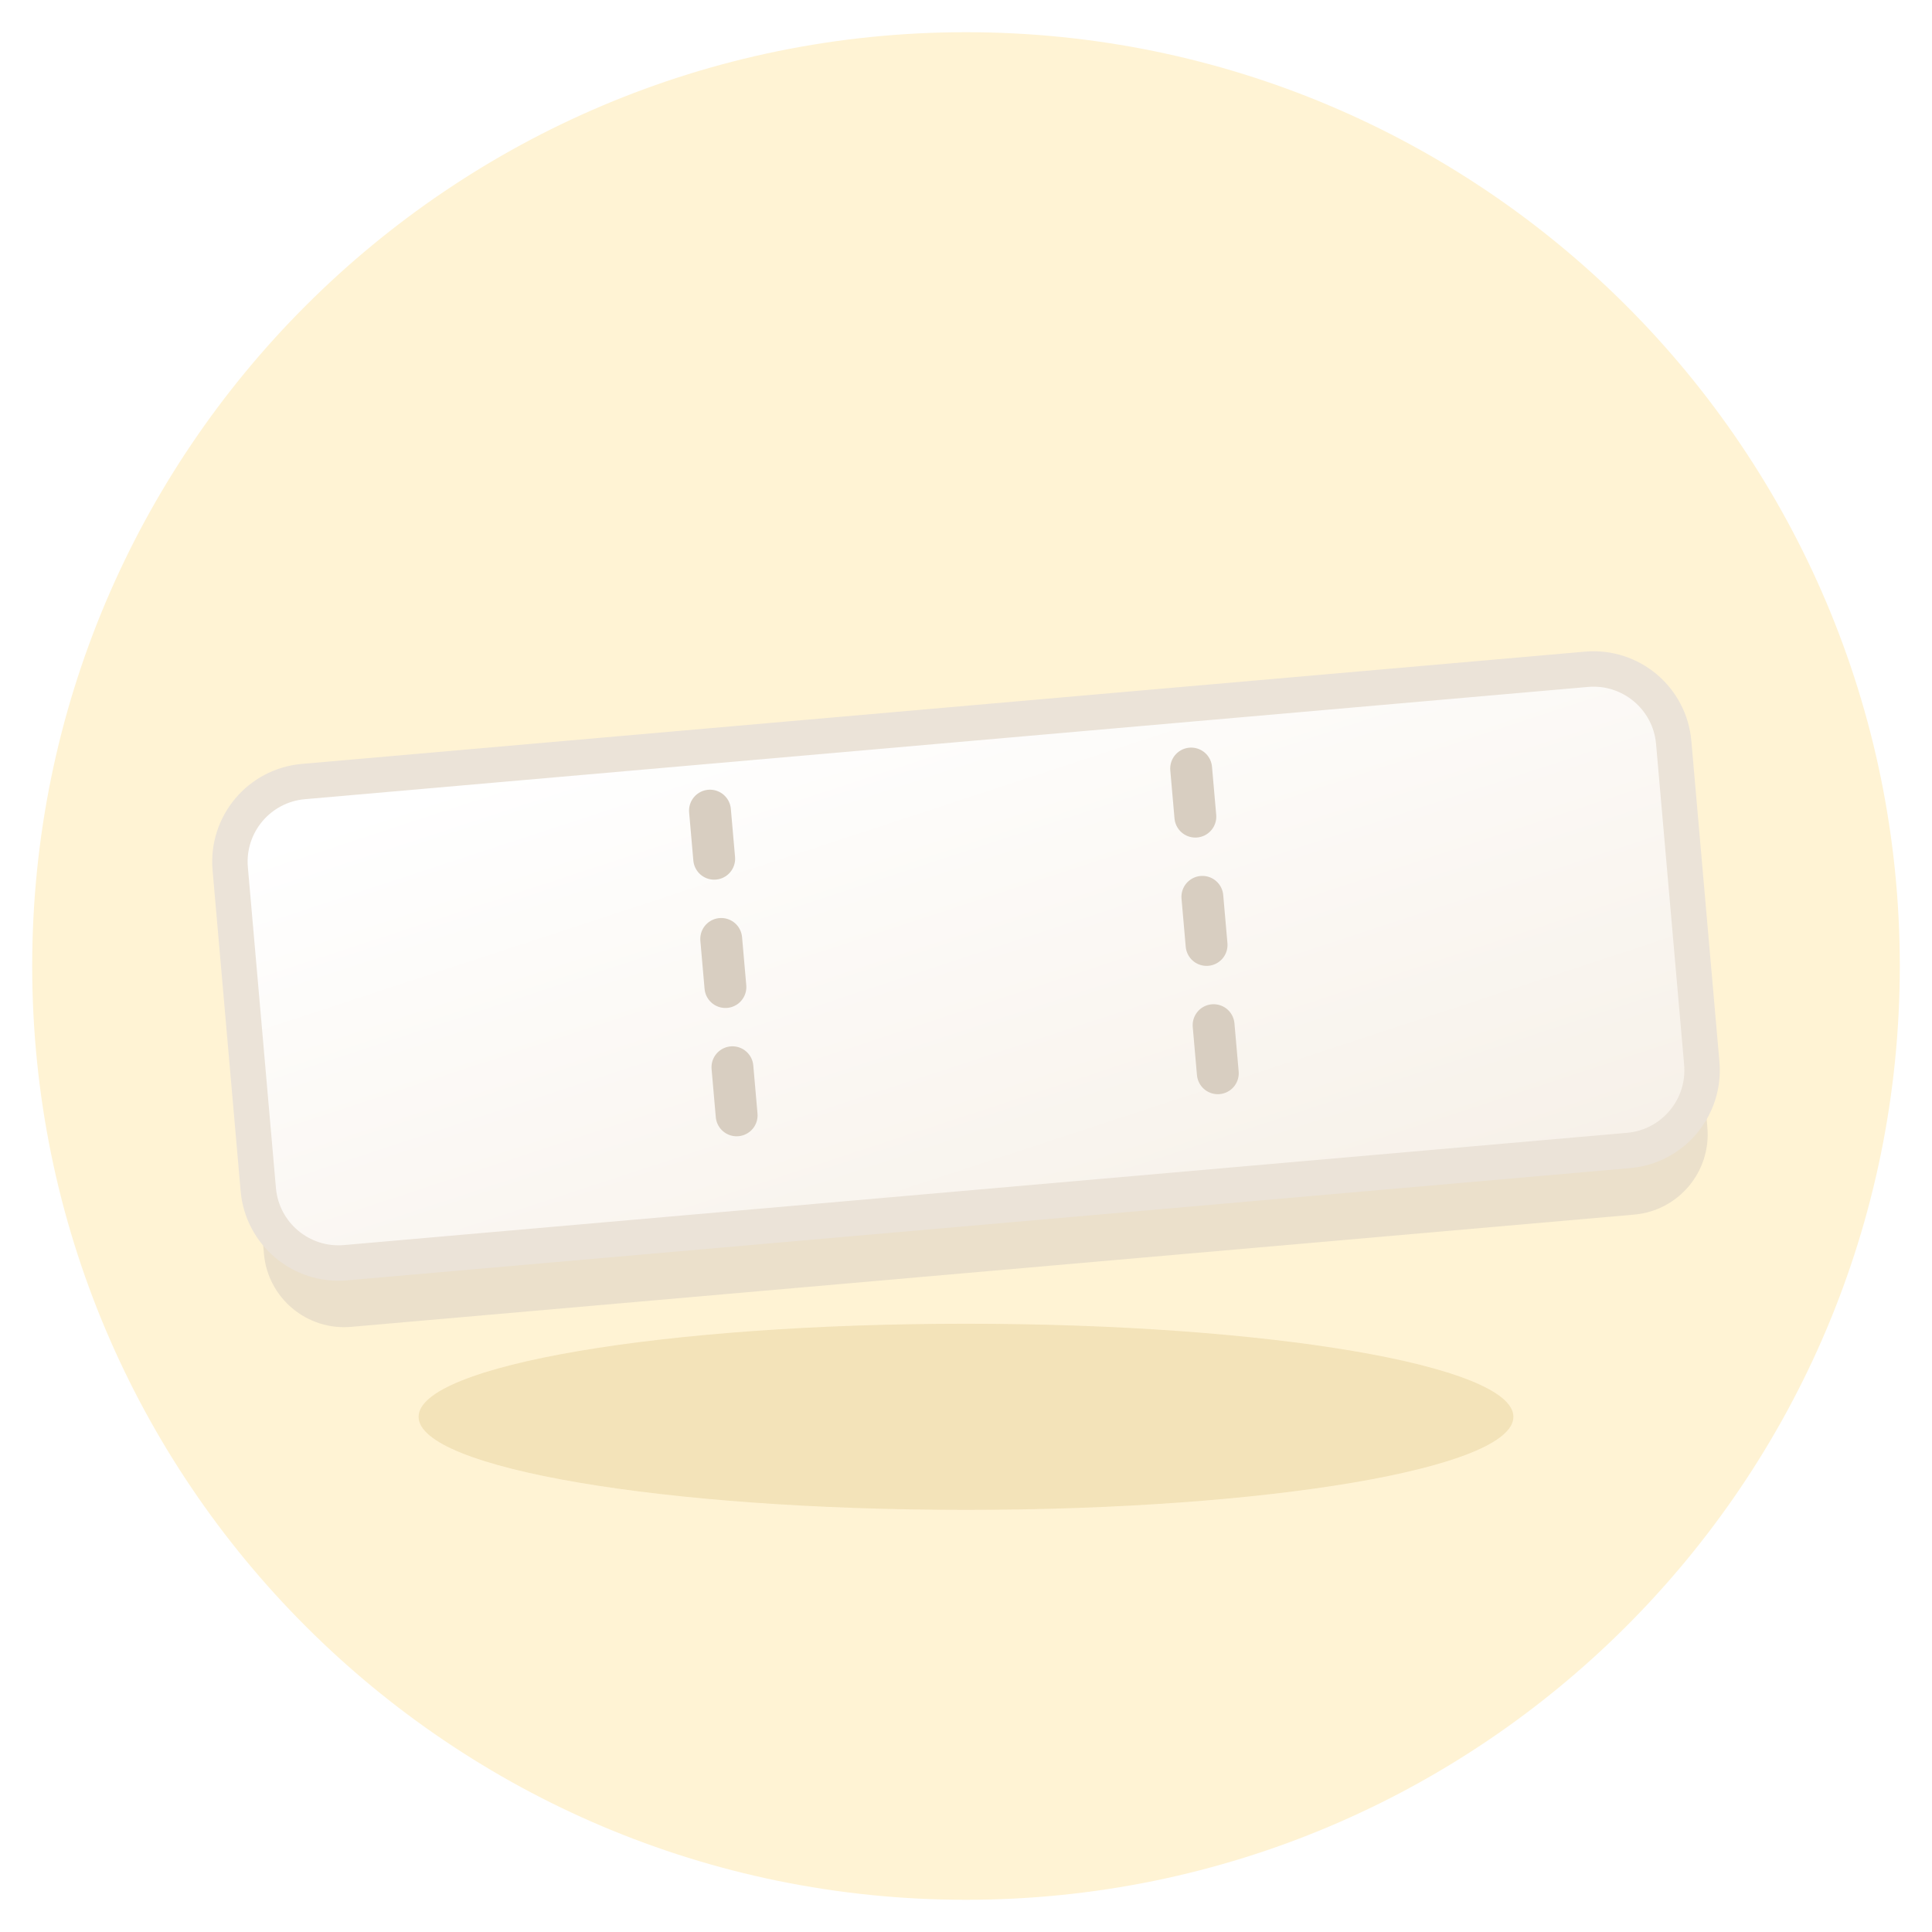
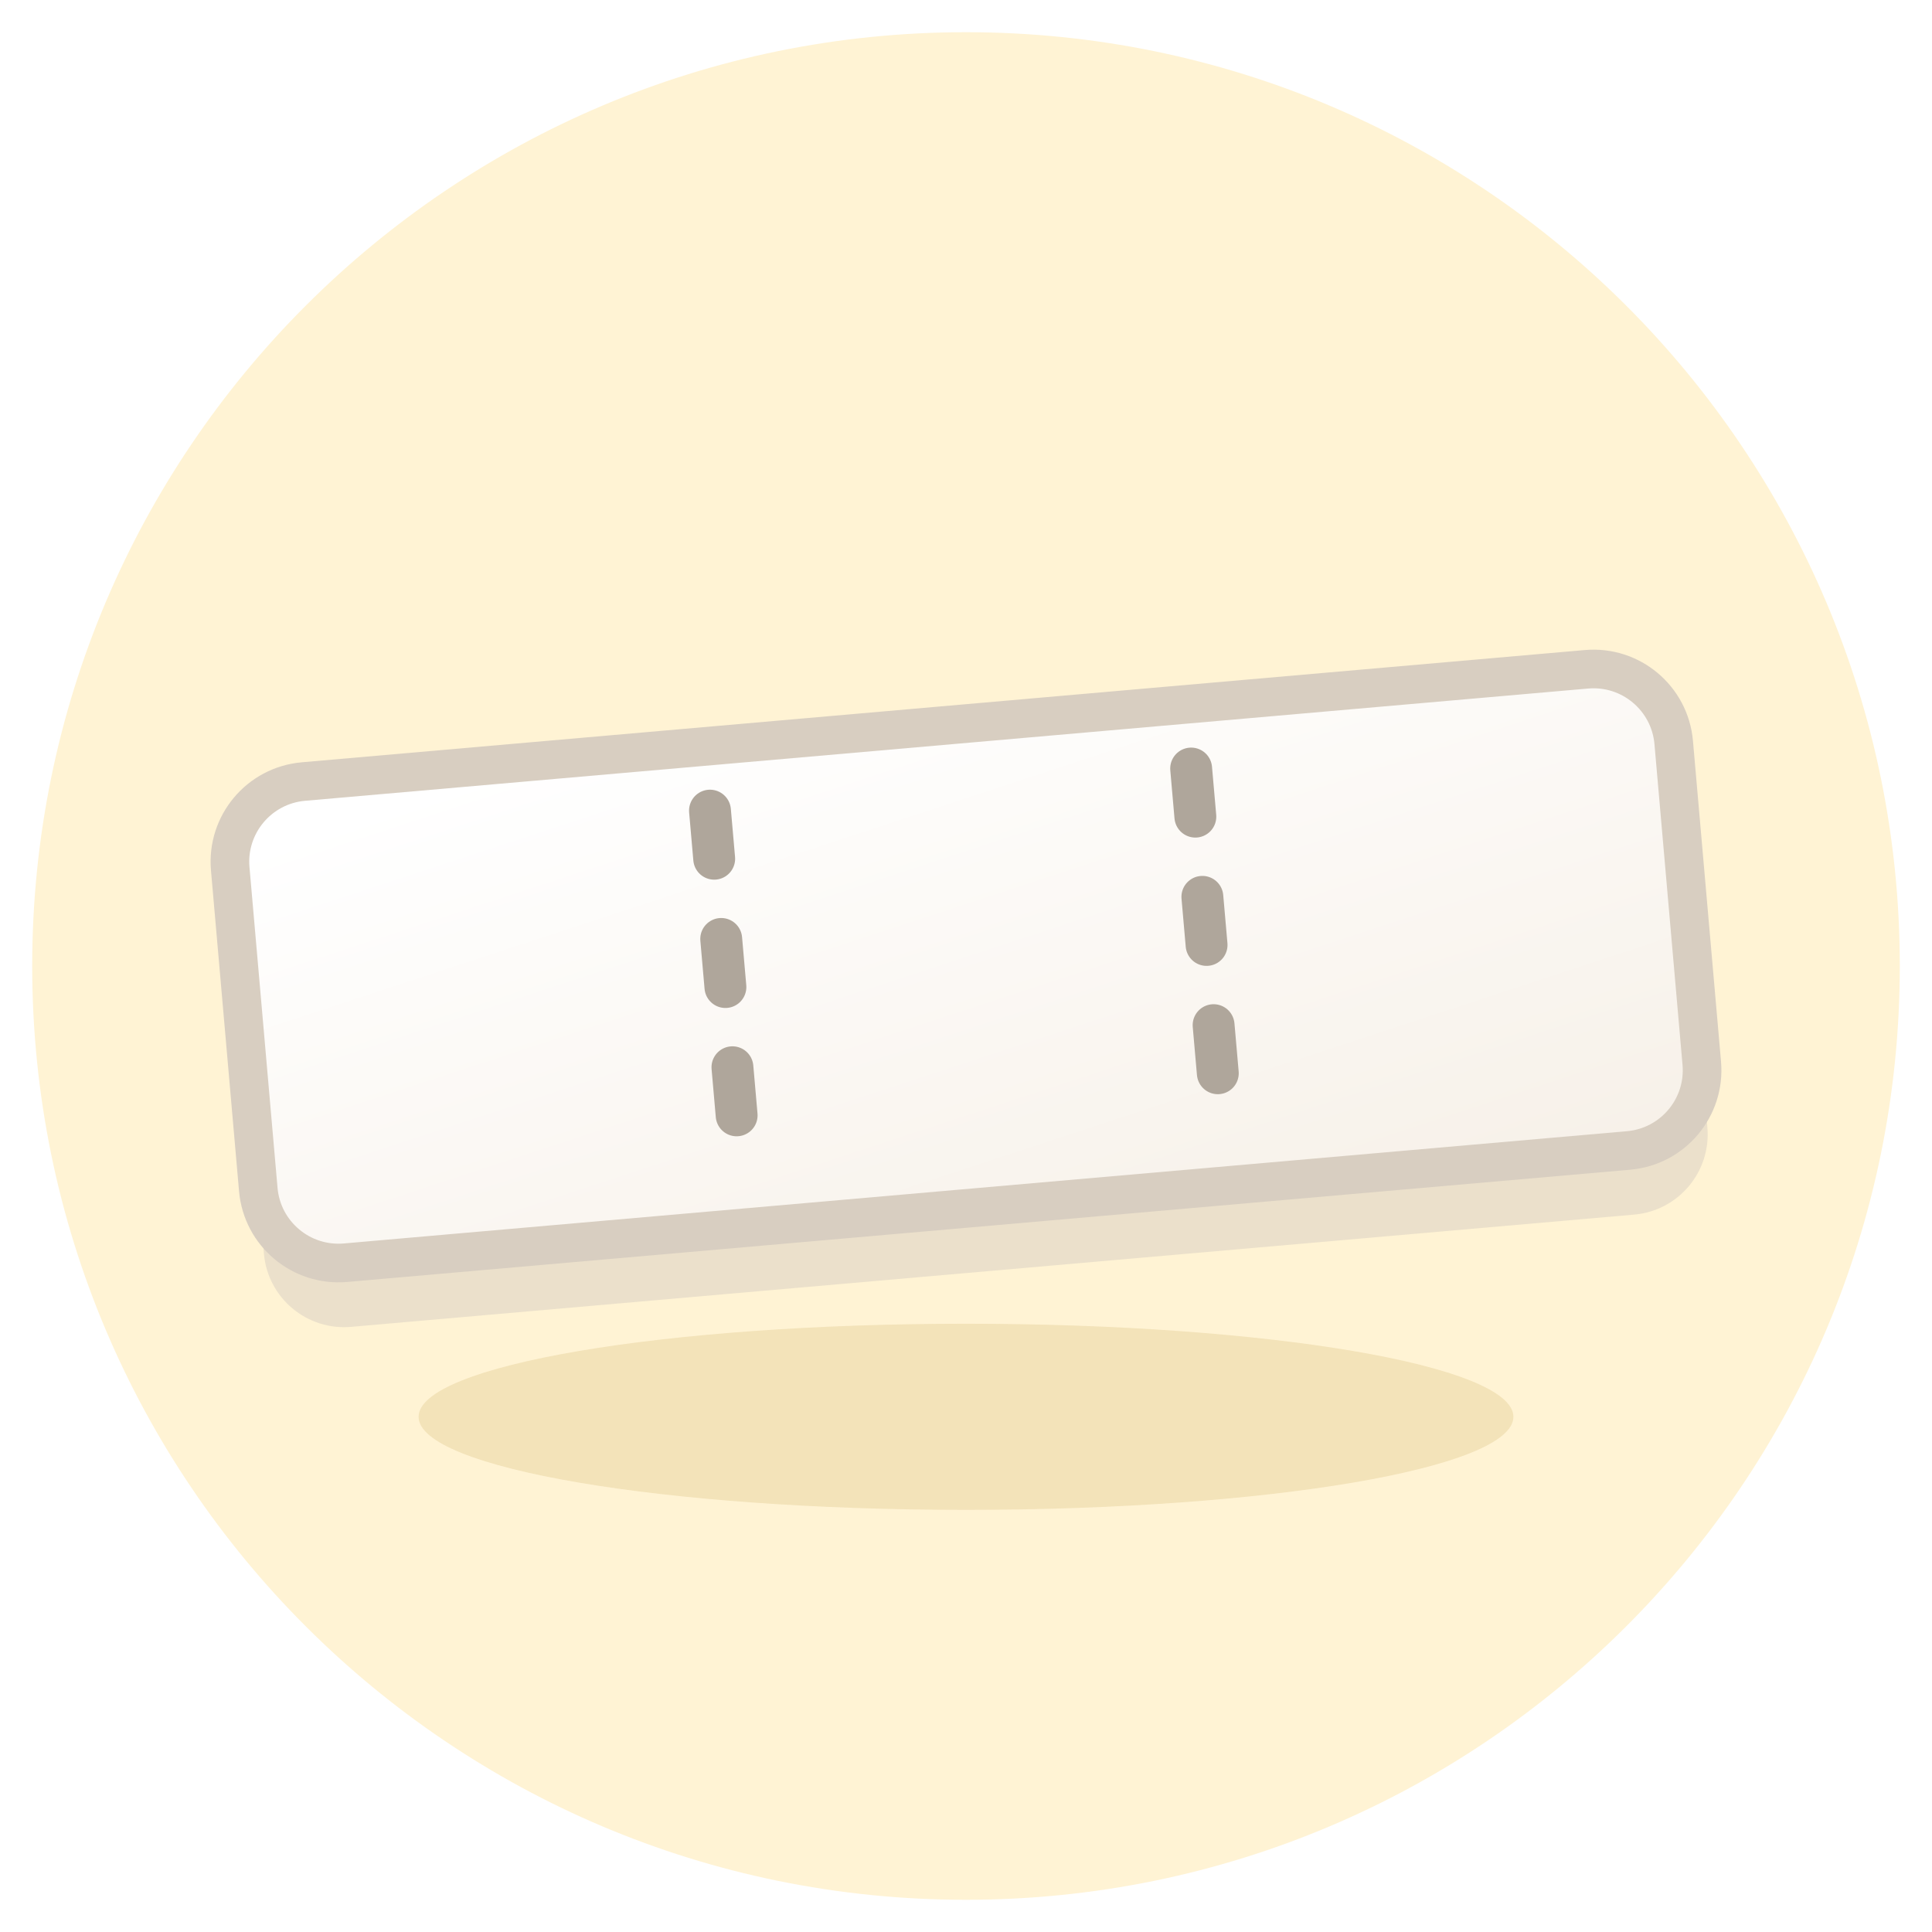
<svg xmlns="http://www.w3.org/2000/svg" viewBox="0 0 120 120" width="120" height="120">
  <defs>
    <linearGradient id="paperSheet" x1="0.2" y1="0" x2="0.9" y2="1">
      <stop offset="0" stop-color="#FFFFFF" />
      <stop offset="1" stop-color="#F7F1E9" />
    </linearGradient>
  </defs>
  <g id="quiz-paperFewSquares">
    <circle cx="60" cy="60" r="58" fill="#FFF3D4" />
    <ellipse cx="60" cy="88" rx="34" ry="5.78" fill="#A87A0C" opacity="0.14" />
    <g transform="rotate(-5 60 60)">
      <rect x="15" y="49" width="90" height="30" rx="5" fill="#D8CEC1" opacity="0.5" />
      <rect x="15" y="45" width="90" height="30" rx="5" fill="url(#paperSheet)" />
-       <rect x="15" y="45" width="90" height="30" rx="5" fill="none" stroke="#EBE3D8" stroke-width="2.2" />
-       <path d="M 45 49 V 71" stroke="#D8CEC1" stroke-width="2.6" stroke-linecap="round" stroke-dasharray="3 5" />
-       <path d="M 75 49 V 71" stroke="#D8CEC1" stroke-width="2.6" stroke-linecap="round" stroke-dasharray="3 5" />
+       <rect x="15" y="45" width="90" height="30" rx="5" fill="none" stroke="#D8CEC1" stroke-width="2.4" />
+       <path d="M 45 49 V 71" stroke="#AFA69B" stroke-width="2.6" stroke-linecap="round" stroke-dasharray="3 5" />
+       <path d="M 75 49 V 71" stroke="#AFA69B" stroke-width="2.6" stroke-linecap="round" stroke-dasharray="3 5" />
    </g>
  </g>
</svg>
